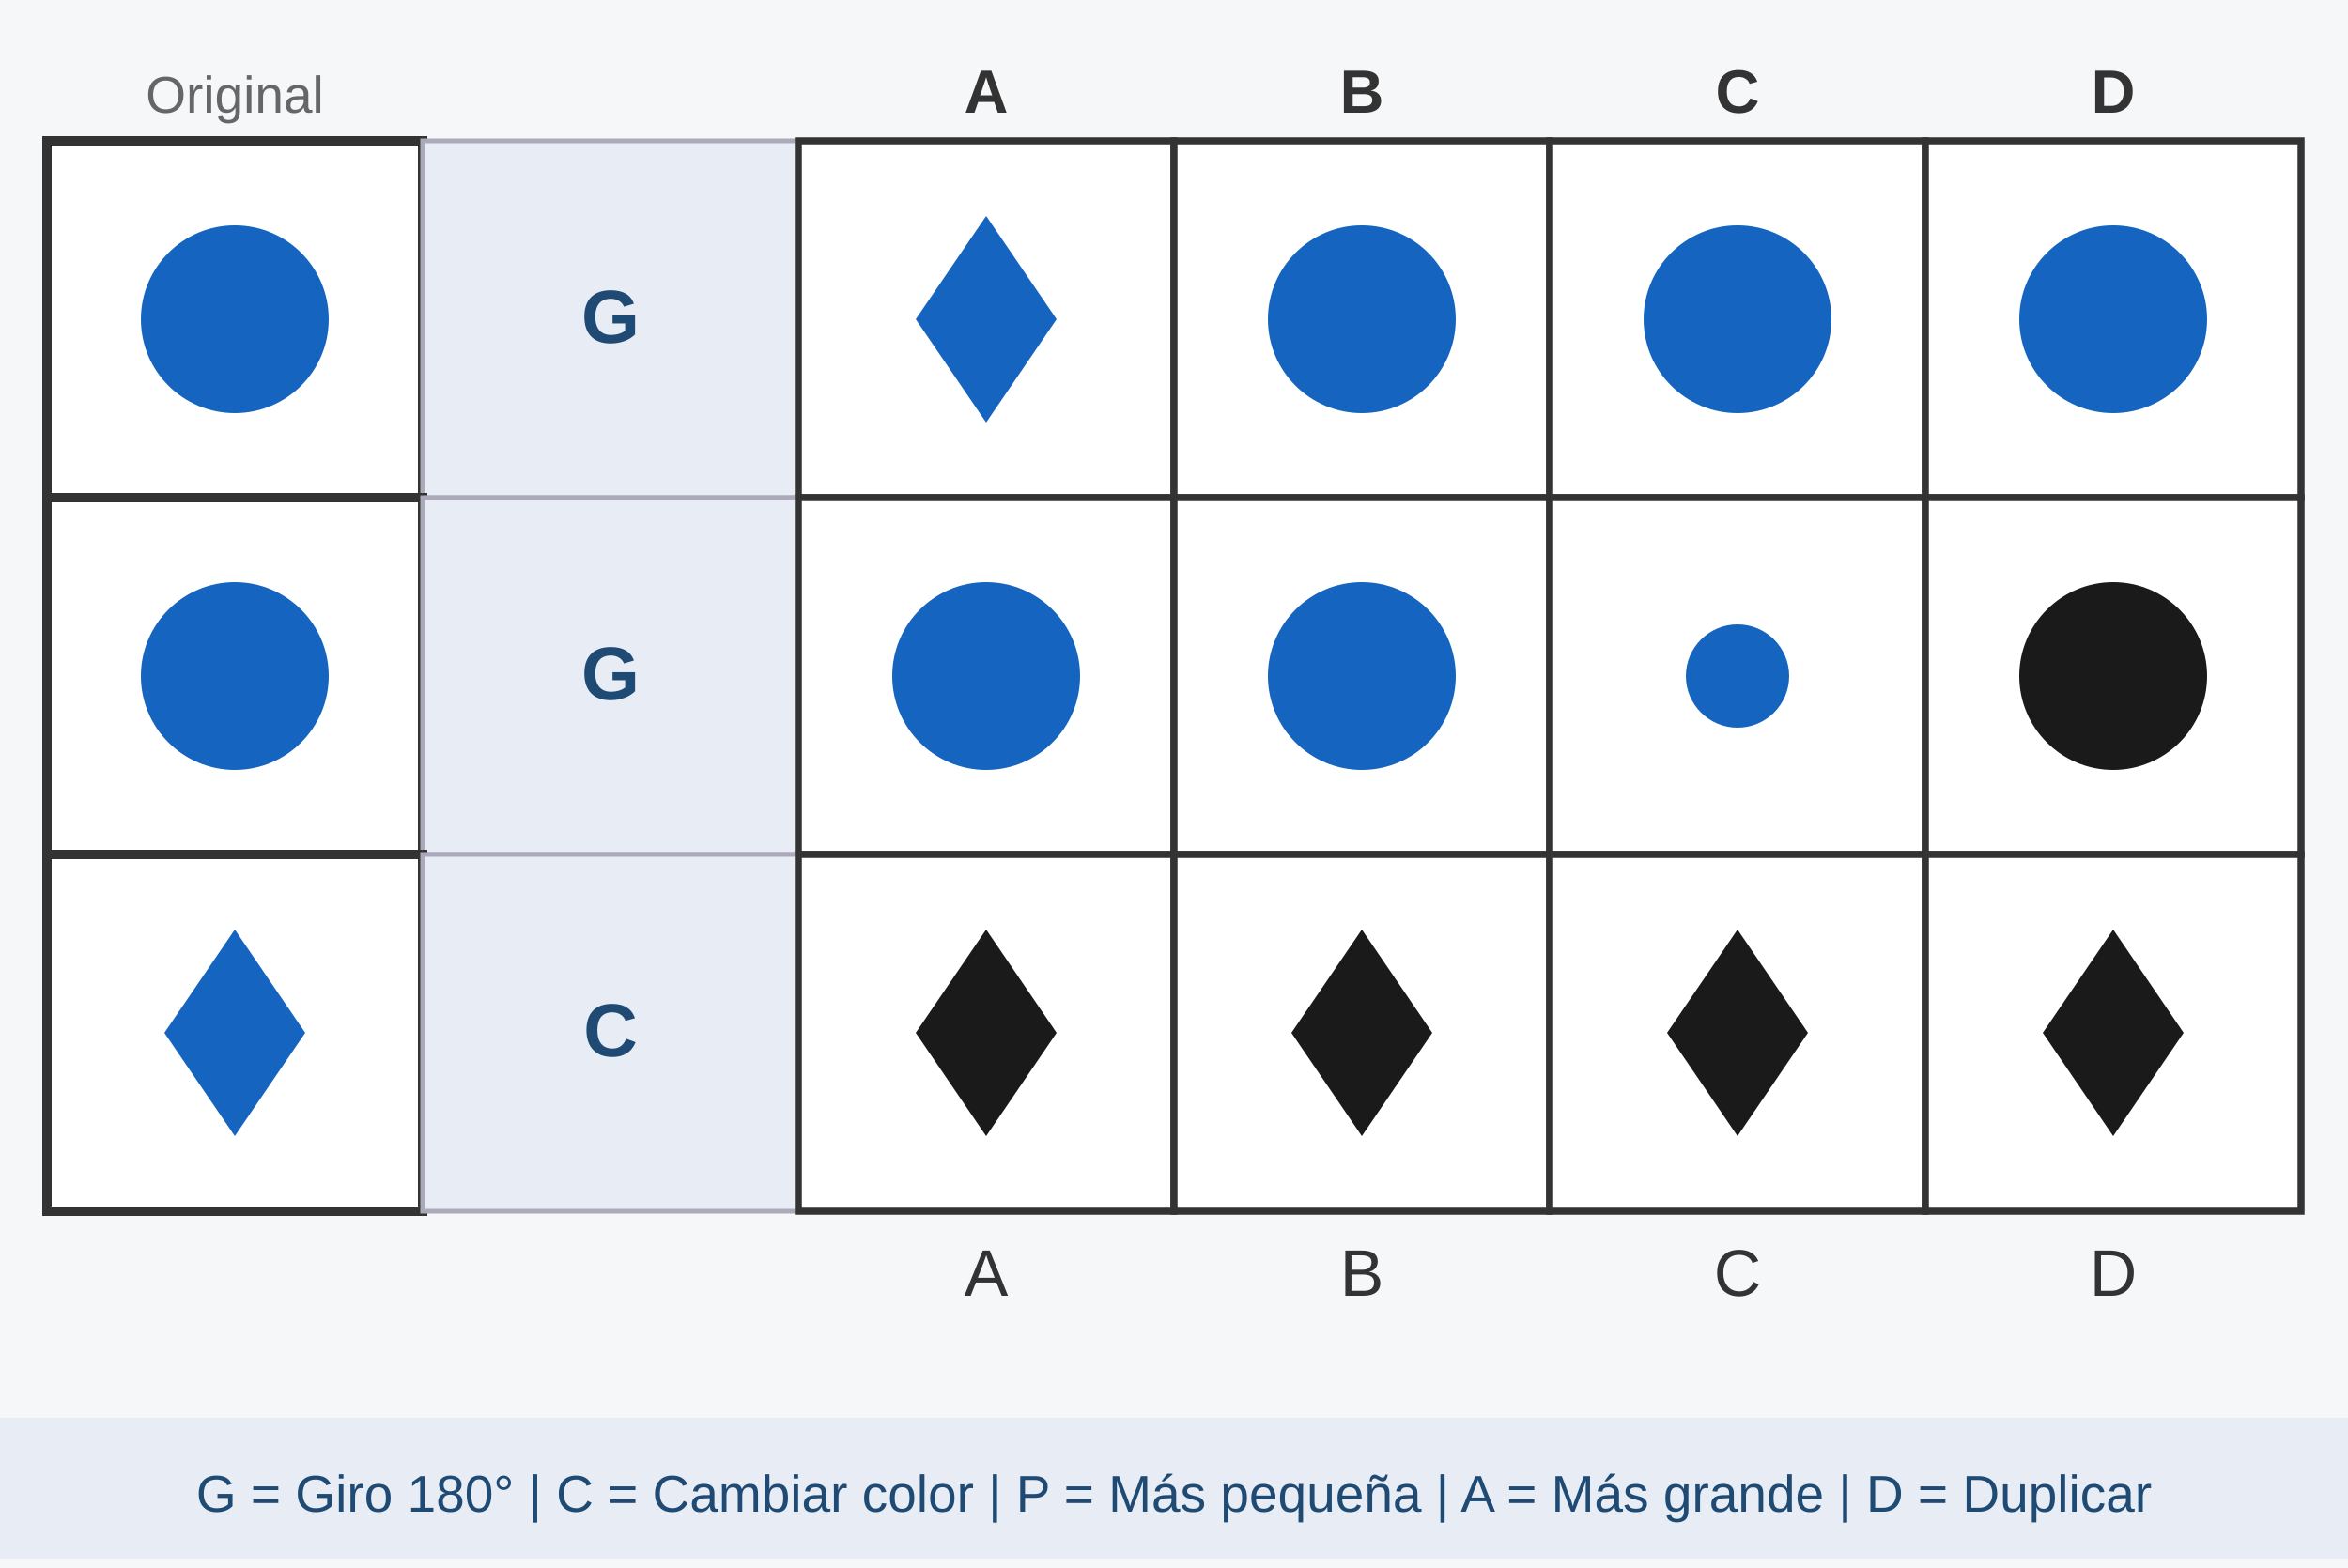
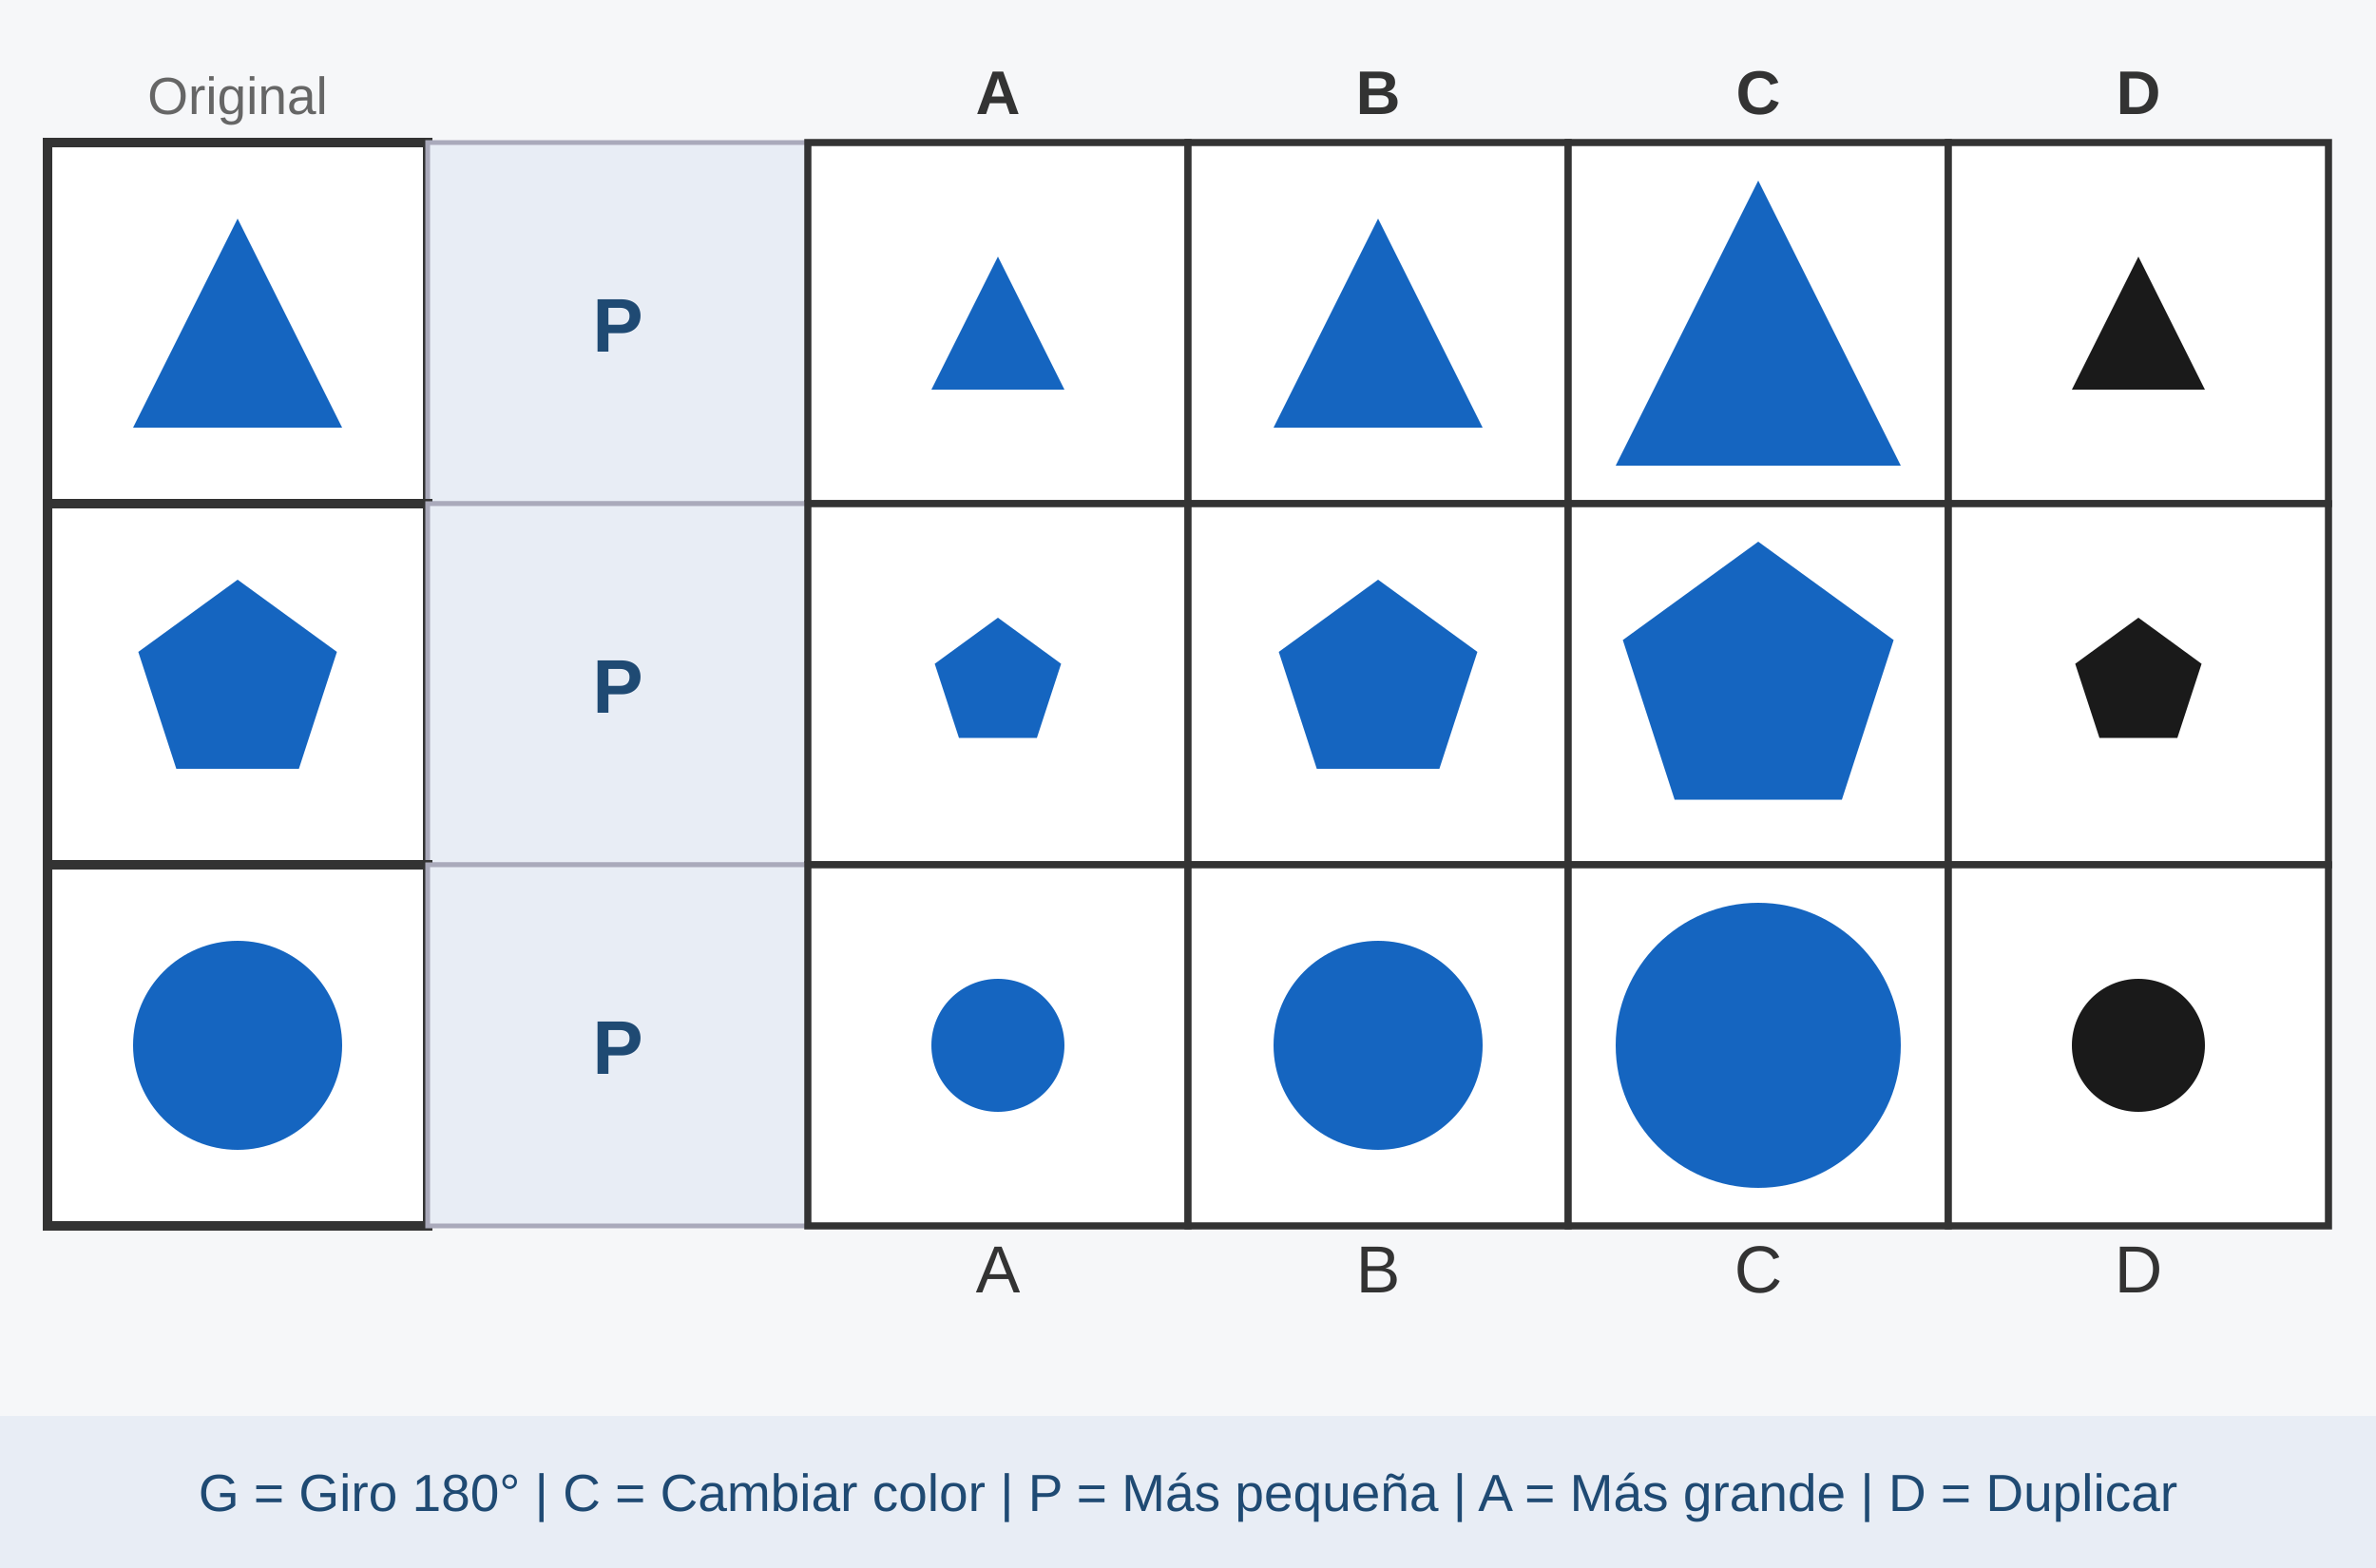
- <svg xmlns="http://www.w3.org/2000/svg" width="500" height="334" viewBox="0 0 500 334" font-family="Arial,sans-serif">
+ <svg xmlns="http://www.w3.org/2000/svg" width="500" height="330" viewBox="0 0 500 330" font-family="Arial,sans-serif">
  <rect width="100%" height="100%" fill="#f6f7f9" />
  <text x="50" y="24" font-size="11" fill="#666" text-anchor="middle">Original</text>
  <text x="210" y="24" font-size="13" font-weight="700" fill="#333" text-anchor="middle">A</text>
  <text x="290" y="24" font-size="13" font-weight="700" fill="#333" text-anchor="middle">B</text>
  <text x="370" y="24" font-size="13" font-weight="700" fill="#333" text-anchor="middle">C</text>
  <text x="450" y="24" font-size="13" font-weight="700" fill="#333" text-anchor="middle">D</text>
  <rect x="10" y="30" width="80" height="76" fill="white" stroke="#333" stroke-width="2" />
-   <circle cx="50.0" cy="68.0" r="20.0" fill="#1565C0" />
+   <polygon points="50.0,46.0 28.0,90.0 72.0,90.0" fill="#1565C0" />
  <rect x="90" y="30" width="80" height="76" fill="#e8edf5" stroke="#aab" stroke-width="1" />
-   <text x="130" y="73" font-size="16" font-weight="700" fill="#1f4a73" text-anchor="middle">G</text>
+   <text x="130" y="74" font-size="16" font-weight="700" fill="#1f4a73" text-anchor="middle">P</text>
  <rect x="170" y="30" width="80" height="76" fill="white" stroke="#333" stroke-width="1.5" />
-   <polygon points="210.0,46.0 225.0,68.0 210.0,90.0 195.0,68.0" fill="#1565C0" />
+   <polygon points="210.0,54.0 196.0,82.0 224.0,82.0" fill="#1565C0" />
  <rect x="250" y="30" width="80" height="76" fill="white" stroke="#333" stroke-width="1.5" />
-   <circle cx="290.0" cy="68.0" r="20.0" fill="#1565C0" />
+   <polygon points="290.0,46.0 268.0,90.0 312.0,90.0" fill="#1565C0" />
  <rect x="330" y="30" width="80" height="76" fill="white" stroke="#333" stroke-width="1.5" />
-   <circle cx="370.0" cy="68.0" r="20.0" fill="#1565C0" />
+   <polygon points="370.0,38.0 340.0,98.0 400.0,98.0" fill="#1565C0" />
  <rect x="410" y="30" width="80" height="76" fill="white" stroke="#333" stroke-width="1.5" />
-   <circle cx="450.0" cy="68.0" r="20.0" fill="#1565C0" />
+   <polygon points="450.0,54.0 436.0,82.0 464.0,82.0" fill="#1a1a1a" />
  <rect x="10" y="106" width="80" height="76" fill="white" stroke="#333" stroke-width="2" />
-   <circle cx="50.0" cy="144.0" r="20.0" fill="#1565C0" />
+   <polygon points="50.0,122.0 70.9,137.2 62.9,161.8 37.1,161.8 29.1,137.2" fill="#1565C0" />
  <rect x="90" y="106" width="80" height="76" fill="#e8edf5" stroke="#aab" stroke-width="1" />
-   <text x="130" y="149" font-size="16" font-weight="700" fill="#1f4a73" text-anchor="middle">G</text>
+   <text x="130" y="150" font-size="16" font-weight="700" fill="#1f4a73" text-anchor="middle">P</text>
  <rect x="170" y="106" width="80" height="76" fill="white" stroke="#333" stroke-width="1.5" />
-   <circle cx="210.0" cy="144.0" r="20.0" fill="#1565C0" />
+   <polygon points="210.0,130.0 223.3,139.7 218.2,155.3 201.8,155.3 196.7,139.7" fill="#1565C0" />
  <rect x="250" y="106" width="80" height="76" fill="white" stroke="#333" stroke-width="1.5" />
-   <circle cx="290.0" cy="144.0" r="20.0" fill="#1565C0" />
+   <polygon points="290.0,122.0 310.9,137.2 302.9,161.8 277.1,161.8 269.1,137.2" fill="#1565C0" />
  <rect x="330" y="106" width="80" height="76" fill="white" stroke="#333" stroke-width="1.5" />
-   <circle cx="370.0" cy="144.0" r="11.0" fill="#1565C0" />
+   <polygon points="370.0,114.0 398.5,134.7 387.6,168.3 352.4,168.3 341.5,134.7" fill="#1565C0" />
  <rect x="410" y="106" width="80" height="76" fill="white" stroke="#333" stroke-width="1.5" />
-   <circle cx="450.0" cy="144.0" r="20.0" fill="#1a1a1a" />
+   <polygon points="450.0,130.0 463.3,139.7 458.2,155.3 441.8,155.3 436.7,139.7" fill="#1a1a1a" />
  <rect x="10" y="182" width="80" height="76" fill="white" stroke="#333" stroke-width="2" />
-   <polygon points="50.0,198.0 65.0,220.0 50.0,242.0 35.0,220.0" fill="#1565C0" />
+   <circle cx="50.0" cy="220.0" r="22" fill="#1565C0" />
  <rect x="90" y="182" width="80" height="76" fill="#e8edf5" stroke="#aab" stroke-width="1" />
-   <text x="130" y="225" font-size="16" font-weight="700" fill="#1f4a73" text-anchor="middle">C</text>
+   <text x="130" y="226" font-size="16" font-weight="700" fill="#1f4a73" text-anchor="middle">P</text>
  <rect x="170" y="182" width="80" height="76" fill="white" stroke="#333" stroke-width="1.5" />
-   <polygon points="210.0,198.0 225.0,220.0 210.0,242.0 195.0,220.0" fill="#1a1a1a" />
+   <circle cx="210.0" cy="220.0" r="14" fill="#1565C0" />
  <rect x="250" y="182" width="80" height="76" fill="white" stroke="#333" stroke-width="1.5" />
-   <polygon points="290.0,198.0 305.0,220.0 290.0,242.0 275.0,220.0" fill="#1a1a1a" />
+   <circle cx="290.0" cy="220.0" r="22" fill="#1565C0" />
  <rect x="330" y="182" width="80" height="76" fill="white" stroke="#333" stroke-width="1.5" />
-   <polygon points="370.0,198.0 385.0,220.0 370.0,242.0 355.0,220.0" fill="#1a1a1a" />
+   <circle cx="370.0" cy="220.0" r="30" fill="#1565C0" />
  <rect x="410" y="182" width="80" height="76" fill="white" stroke="#333" stroke-width="1.5" />
-   <polygon points="450.0,198.0 465.0,220.0 450.0,242.0 435.0,220.0" fill="#1a1a1a" />
-   <text x="210" y="276" font-size="14" font-weight="normal" fill="#333" text-anchor="middle">A</text>
-   <text x="290" y="276" font-size="14" font-weight="normal" fill="#333" text-anchor="middle">B</text>
-   <text x="370" y="276" font-size="14" font-weight="normal" fill="#333" text-anchor="middle">C</text>
-   <text x="450" y="276" font-size="14" font-weight="normal" fill="#333" text-anchor="middle">D</text>
-   <rect x="0" y="302" width="500" height="30" fill="#e8edf5" />
-   <text x="250" y="322" font-size="11" fill="#1f4a73" text-anchor="middle" font-family="Arial,sans-serif">G = Giro 180°  |  C = Cambiar color  |  P = Más pequeña  |  A = Más grande  |  D = Duplicar</text>
+   <circle cx="450.0" cy="220.0" r="14" fill="#1a1a1a" />
+   <text x="210" y="272" font-size="14" font-weight="normal" fill="#333" text-anchor="middle">A</text>
+   <text x="290" y="272" font-size="14" font-weight="normal" fill="#333" text-anchor="middle">B</text>
+   <text x="370" y="272" font-size="14" font-weight="normal" fill="#333" text-anchor="middle">C</text>
+   <text x="450" y="272" font-size="14" font-weight="normal" fill="#333" text-anchor="middle">D</text>
+   <rect x="0" y="298" width="500" height="32" fill="#e8edf5" />
+   <text x="250" y="318" font-size="11" fill="#1f4a73" text-anchor="middle" font-family="Arial,sans-serif">G = Giro 180°  |  C = Cambiar color  |  P = Más pequeña  |  A = Más grande  |  D = Duplicar</text>
</svg>
